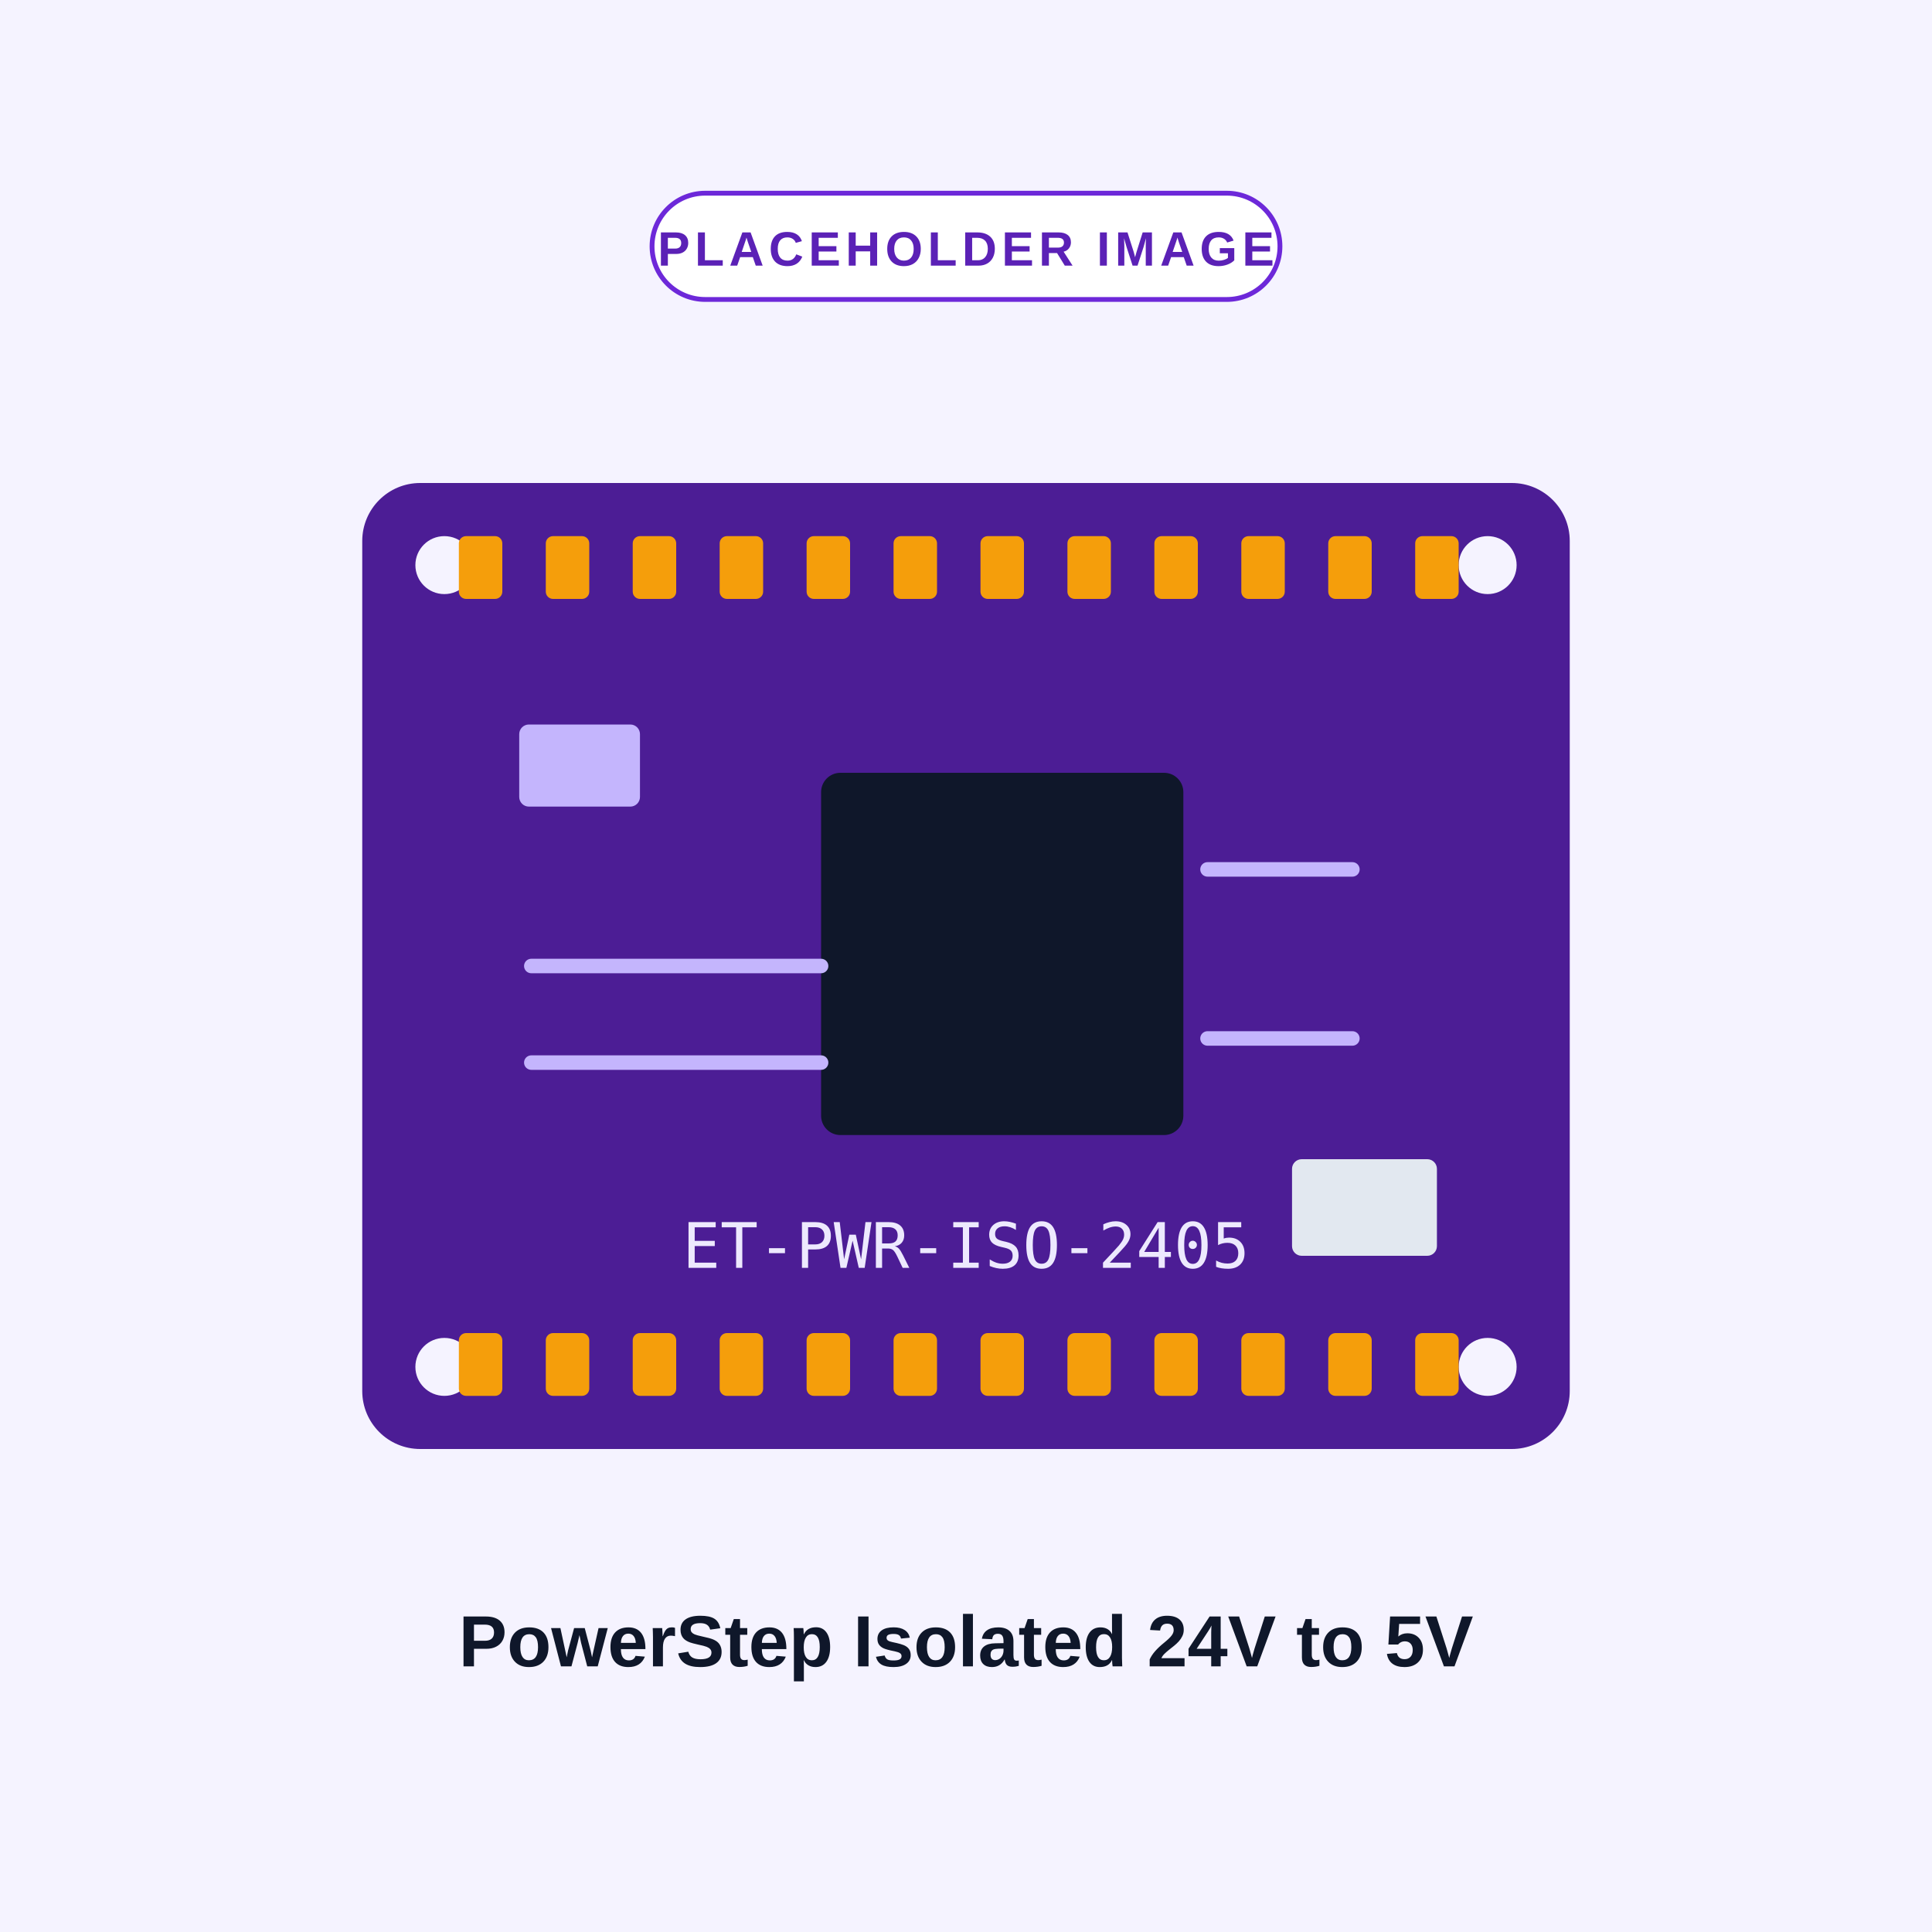
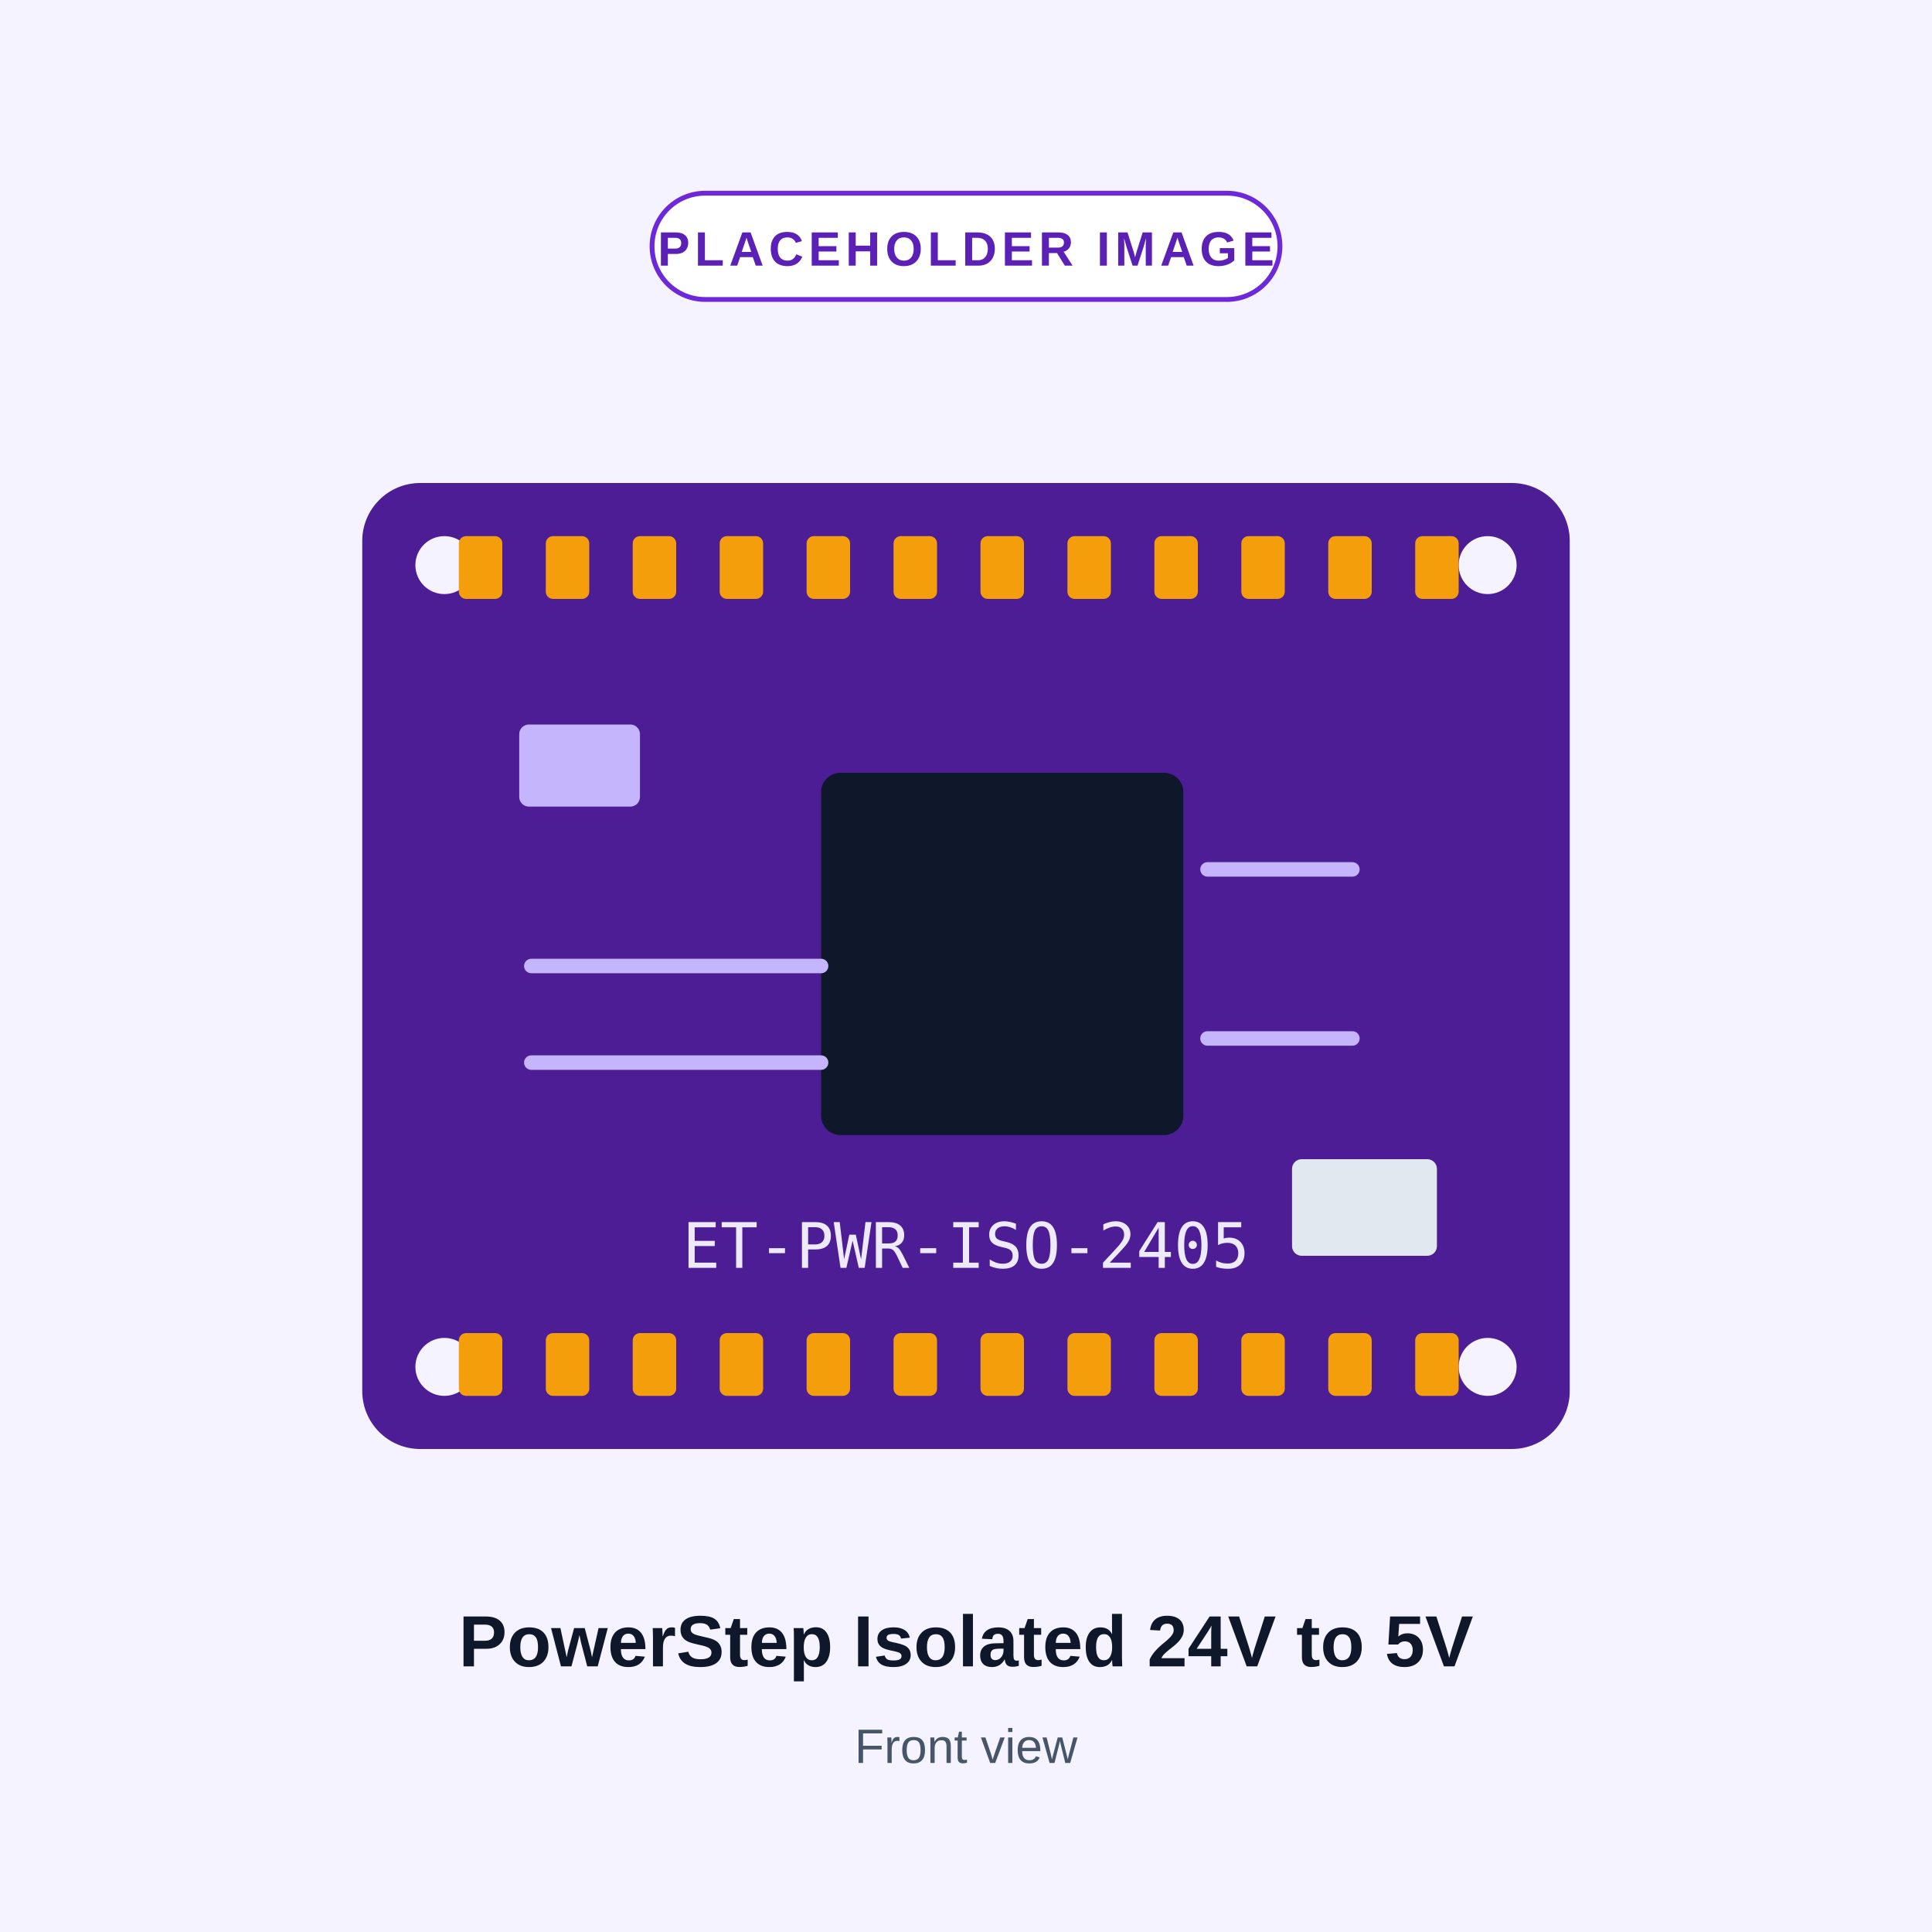
<svg xmlns="http://www.w3.org/2000/svg" viewBox="0 0 800 800" width="800" height="800" role="img" aria-label="Placeholder image for PowerStep Isolated 24V to 5V">
  <rect width="800" height="800" fill="#F5F3FF" />
-   <rect x="150" y="200" width="500" height="400" rx="24" fill="#4C1D95" />
-   <circle cx="184" cy="234" r="12" fill="#F5F3FF" />
-   <circle cx="616" cy="234" r="12" fill="#F5F3FF" />
-   <circle cx="184" cy="566" r="12" fill="#F5F3FF" />
-   <circle cx="616" cy="566" r="12" fill="#F5F3FF" />
-   <rect x="190" y="222" width="18" height="26" rx="3" fill="#F59E0B" />
-   <rect x="190" y="552" width="18" height="26" rx="3" fill="#F59E0B" />
-   <rect x="226" y="222" width="18" height="26" rx="3" fill="#F59E0B" />
-   <rect x="226" y="552" width="18" height="26" rx="3" fill="#F59E0B" />
-   <rect x="262" y="222" width="18" height="26" rx="3" fill="#F59E0B" />
-   <rect x="262" y="552" width="18" height="26" rx="3" fill="#F59E0B" />
-   <rect x="298" y="222" width="18" height="26" rx="3" fill="#F59E0B" />
-   <rect x="298" y="552" width="18" height="26" rx="3" fill="#F59E0B" />
-   <rect x="334" y="222" width="18" height="26" rx="3" fill="#F59E0B" />
-   <rect x="334" y="552" width="18" height="26" rx="3" fill="#F59E0B" />
-   <rect x="370" y="222" width="18" height="26" rx="3" fill="#F59E0B" />
-   <rect x="370" y="552" width="18" height="26" rx="3" fill="#F59E0B" />
-   <rect x="406" y="222" width="18" height="26" rx="3" fill="#F59E0B" />
-   <rect x="406" y="552" width="18" height="26" rx="3" fill="#F59E0B" />
-   <rect x="442" y="222" width="18" height="26" rx="3" fill="#F59E0B" />
-   <rect x="442" y="552" width="18" height="26" rx="3" fill="#F59E0B" />
-   <rect x="478" y="222" width="18" height="26" rx="3" fill="#F59E0B" />
-   <rect x="478" y="552" width="18" height="26" rx="3" fill="#F59E0B" />
-   <rect x="514" y="222" width="18" height="26" rx="3" fill="#F59E0B" />
-   <rect x="514" y="552" width="18" height="26" rx="3" fill="#F59E0B" />
-   <rect x="550" y="222" width="18" height="26" rx="3" fill="#F59E0B" />
-   <rect x="550" y="552" width="18" height="26" rx="3" fill="#F59E0B" />
-   <rect x="586" y="222" width="18" height="26" rx="3" fill="#F59E0B" />
-   <rect x="586" y="552" width="18" height="26" rx="3" fill="#F59E0B" />
-   <rect x="340" y="320" width="150" height="150" rx="8" fill="#0F172A" />
-   <path d="M220 400 H340 M220 440 H340 M560 360 H500 M560 430 H500" stroke="#C4B5FD" stroke-width="6" fill="none" stroke-linecap="round" />
-   <rect x="215" y="300" width="50" height="34" rx="4" fill="#C4B5FD" />
-   <rect x="535" y="480" width="60" height="40" rx="4" fill="#E2E8F0" />
-   <text x="400" y="525" text-anchor="middle" font-family="Consolas, Menlo, monospace" font-size="26" fill="#EDE9FE">ET-PWR-ISO-2405</text>
+   <g transform="rotate(0 400 400)">
+     <rect x="150" y="200" width="500" height="400" rx="24" fill="#4C1D95" />
+     <circle cx="184" cy="234" r="12" fill="#F5F3FF" />
+     <circle cx="616" cy="234" r="12" fill="#F5F3FF" />
+     <circle cx="184" cy="566" r="12" fill="#F5F3FF" />
+     <circle cx="616" cy="566" r="12" fill="#F5F3FF" />
+     <rect x="190" y="222" width="18" height="26" rx="3" fill="#F59E0B" />
+     <rect x="190" y="552" width="18" height="26" rx="3" fill="#F59E0B" />
+     <rect x="226" y="222" width="18" height="26" rx="3" fill="#F59E0B" />
+     <rect x="226" y="552" width="18" height="26" rx="3" fill="#F59E0B" />
+     <rect x="262" y="222" width="18" height="26" rx="3" fill="#F59E0B" />
+     <rect x="262" y="552" width="18" height="26" rx="3" fill="#F59E0B" />
+     <rect x="298" y="222" width="18" height="26" rx="3" fill="#F59E0B" />
+     <rect x="298" y="552" width="18" height="26" rx="3" fill="#F59E0B" />
+     <rect x="334" y="222" width="18" height="26" rx="3" fill="#F59E0B" />
+     <rect x="334" y="552" width="18" height="26" rx="3" fill="#F59E0B" />
+     <rect x="370" y="222" width="18" height="26" rx="3" fill="#F59E0B" />
+     <rect x="370" y="552" width="18" height="26" rx="3" fill="#F59E0B" />
+     <rect x="406" y="222" width="18" height="26" rx="3" fill="#F59E0B" />
+     <rect x="406" y="552" width="18" height="26" rx="3" fill="#F59E0B" />
+     <rect x="442" y="222" width="18" height="26" rx="3" fill="#F59E0B" />
+     <rect x="442" y="552" width="18" height="26" rx="3" fill="#F59E0B" />
+     <rect x="478" y="222" width="18" height="26" rx="3" fill="#F59E0B" />
+     <rect x="478" y="552" width="18" height="26" rx="3" fill="#F59E0B" />
+     <rect x="514" y="222" width="18" height="26" rx="3" fill="#F59E0B" />
+     <rect x="514" y="552" width="18" height="26" rx="3" fill="#F59E0B" />
+     <rect x="550" y="222" width="18" height="26" rx="3" fill="#F59E0B" />
+     <rect x="550" y="552" width="18" height="26" rx="3" fill="#F59E0B" />
+     <rect x="586" y="222" width="18" height="26" rx="3" fill="#F59E0B" />
+     <rect x="586" y="552" width="18" height="26" rx="3" fill="#F59E0B" />
+     <rect x="340" y="320" width="150" height="150" rx="8" fill="#0F172A" />
+     <path d="M220 400 H340 M220 440 H340 M560 360 H500 M560 430 H500" stroke="#C4B5FD" stroke-width="6" fill="none" stroke-linecap="round" />
+     <rect x="215" y="300" width="50" height="34" rx="4" fill="#C4B5FD" />
+     <rect x="535" y="480" width="60" height="40" rx="4" fill="#E2E8F0" />
+     <text x="400" y="525" text-anchor="middle" font-family="Consolas, Menlo, monospace" font-size="26" fill="#EDE9FE">ET-PWR-ISO-2405</text>
+   </g>
+   <text x="400" y="730" text-anchor="middle" font-family="Arial, Helvetica, sans-serif" font-size="20" fill="#475569">Front view</text>
  <text x="400" y="690" text-anchor="middle" font-family="Arial, Helvetica, sans-serif" font-size="30" font-weight="700" fill="#0F172A">PowerStep Isolated 24V to 5V</text>
  <rect x="270" y="80" width="260" height="44" rx="22" fill="#FFFFFF" stroke="#6D28D9" stroke-width="2" />
  <text x="400" y="110" text-anchor="middle" font-family="Arial, Helvetica, sans-serif" font-size="20" font-weight="700" letter-spacing="2" fill="#5B21B6">PLACEHOLDER IMAGE</text>
</svg>
